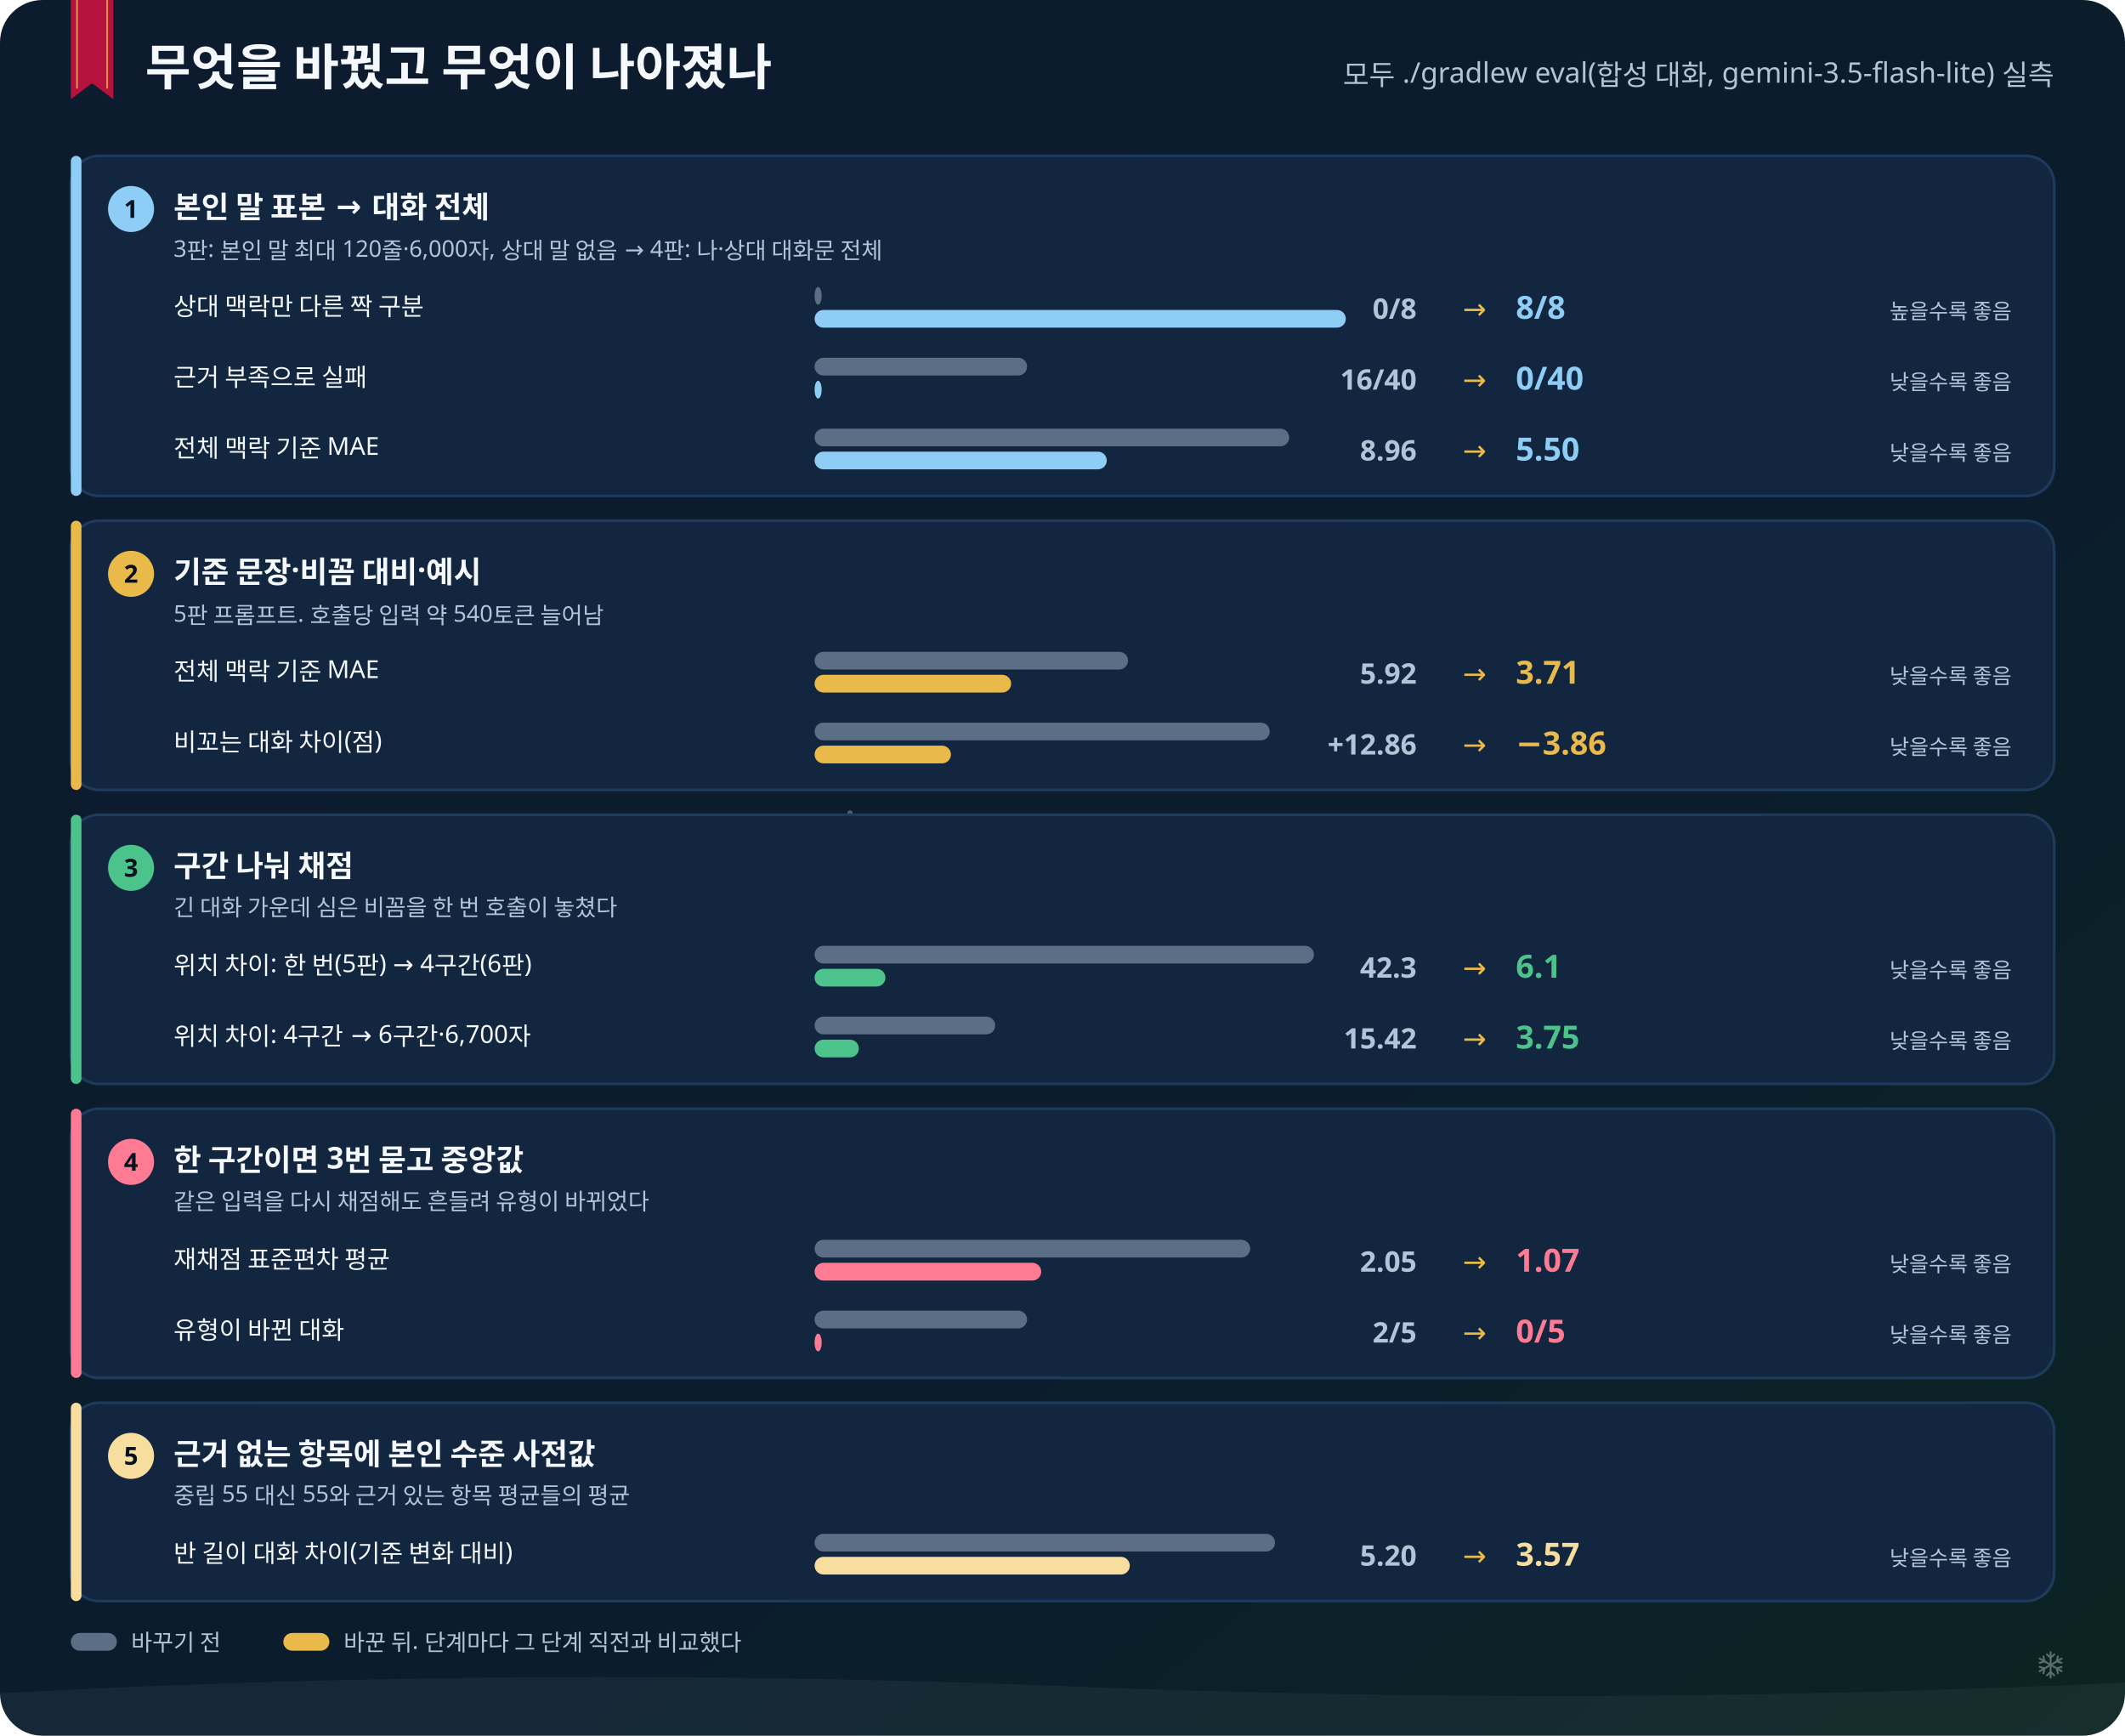
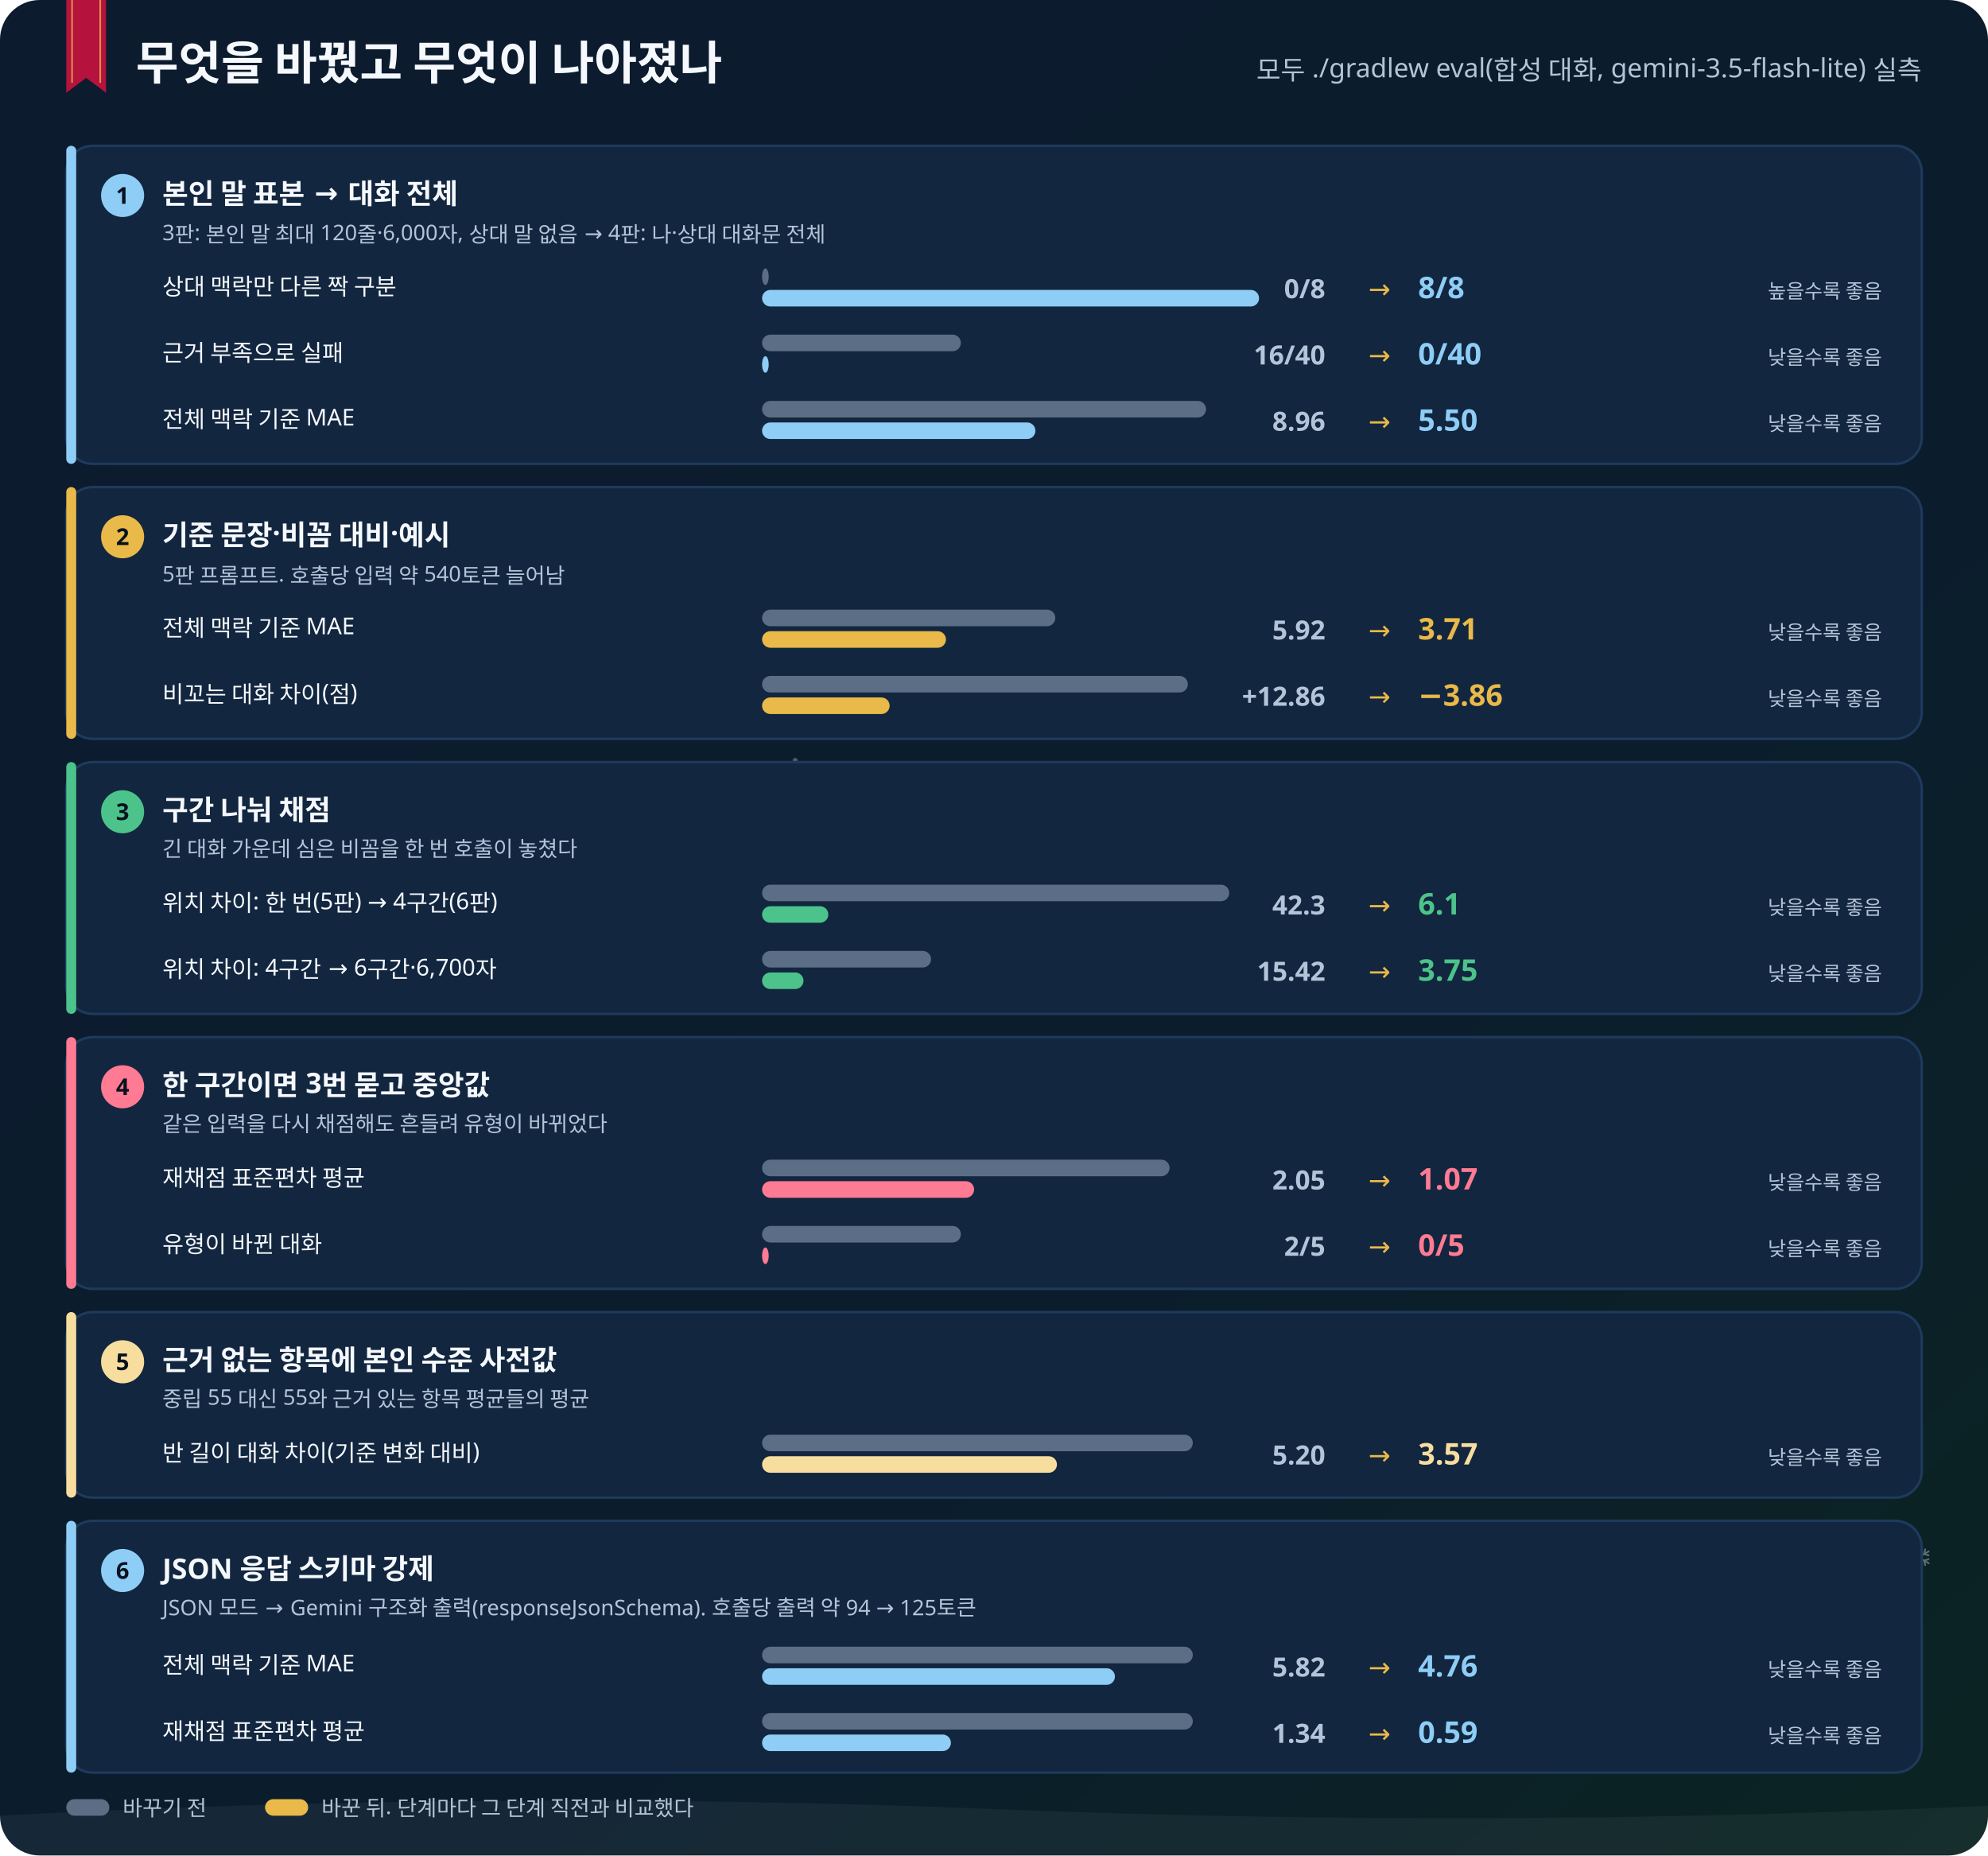
- <svg xmlns="http://www.w3.org/2000/svg" xmlns:xlink="http://www.w3.org/1999/xlink" viewBox="0 0 1200 980" width="1200" height="980" role="img" aria-label="개선 단계: 본인 말 표본에서 대화 전체로 바꿔 짝 대화 구분 0/8에서 8/8, 근거 부족 16/40에서 0/40, MAE 8.96에서 5.50. 5판 프롬프트로 MAE 5.92에서 3.71. 구간 채점으로 긴 대화 위치 차이 42.3에서 6.1, 6구간으로 15.42에서 3.75. 3번 중앙값으로 표준편차 2.05에서 1.07, 유형 바뀜 2/5에서 0/5. 본인 수준 사전값으로 반 길이 차이 5.20에서 3.57">
+ <svg xmlns="http://www.w3.org/2000/svg" xmlns:xlink="http://www.w3.org/1999/xlink" viewBox="0 0 1200 1120" width="1200" height="1120" role="img" aria-label="개선 단계: 본인 말 표본에서 대화 전체로 바꿔 짝 대화 구분 0/8에서 8/8, 근거 부족 16/40에서 0/40, MAE 8.96에서 5.50. 5판 프롬프트로 MAE 5.92에서 3.71. 구간 채점으로 긴 대화 위치 차이 42.3에서 6.1, 6구간으로 15.42에서 3.75. 3번 중앙값으로 표준편차 2.05에서 1.07, 유형 바뀜 2/5에서 0/5. 본인 수준 사전값으로 반 길이 차이 5.20에서 3.57. JSON 응답 스키마 강제로 MAE 5.82에서 4.76, 재채점 표준편차 1.34에서 0.59">
  <defs>
    <linearGradient id="bg" x1="0" y1="0" x2="1" y2="1">
      <stop offset="0" stop-color="#0C1B2E" />
      <stop offset="0.62" stop-color="#0B1D2D" />
      <stop offset="1" stop-color="#0B2422" />
    </linearGradient>
    <marker id="arr" viewBox="0 0 10 10" refX="9" refY="5" markerWidth="7" markerHeight="7" orient="auto">
      <path d="M0,0 L10,5 L0,10 z" fill="#B4C4D8" />
    </marker>
    <marker id="arrLater" viewBox="0 0 10 10" refX="9" refY="5" markerWidth="7" markerHeight="7" orient="auto">
      <path d="M0,0 L10,5 L0,10 z" fill="#8DA3BE" />
    </marker>
    <symbol id="flake" viewBox="-10 -10 20 20" overflow="visible">
      <g fill="none" stroke-width="1.3" stroke-linecap="round">
        <g transform="rotate(0)">
          <path d="M0,-9 V9" />
          <path d="M-2.6,-7.4 L0,-5 L2.6,-7.4" />
          <path d="M-2.6,7.4 L0,5 L2.6,7.4" />
        </g>
        <g transform="rotate(60)">
          <path d="M0,-9 V9" />
          <path d="M-2.6,-7.4 L0,-5 L2.6,-7.4" />
          <path d="M-2.6,7.4 L0,5 L2.6,7.4" />
        </g>
        <g transform="rotate(120)">
          <path d="M0,-9 V9" />
          <path d="M-2.6,-7.4 L0,-5 L2.6,-7.4" />
          <path d="M-2.6,7.4 L0,5 L2.6,7.4" />
        </g>
      </g>
    </symbol>
    <style>
      text { font-family: 'Pretendard', 'Apple SD Gothic Neo', 'Malgun Gothic', 'Noto Sans KR', 'Segoe UI', system-ui, sans-serif; }
      text:not([fill]) { fill: #F5F8FC; }
      .card { fill: #12263F; stroke: #1E3A5C; stroke-width: 1.5; }
      .inner { fill: #183152; stroke: #2B4A70; stroke-width: 1; }
      .ghost { fill: #0C1B2E; stroke: #8DA3BE; stroke-width: 1.5; stroke-dasharray: 6 5; }
      .dev { fill: #0E3328; stroke: #134236; stroke-width: 1.5; }
      .h { font-size: 17px; font-weight: 700; }
      .s { font-size: 14px; fill: #B4C4D8; }
      .code { font-family: ui-monospace, 'SF Mono', 'D2Coding', Consolas, 'Liberation Mono', monospace; font-size: 14px; fill: #8ECDF5; }
      .line { stroke: #B4C4D8; stroke-width: 2; fill: none; }
      .later { stroke: #8DA3BE; stroke-width: 2; fill: none; stroke-dasharray: 6 5; }
      
    </style>
  </defs>
-   <rect width="1200" height="980" rx="24" fill="url(#bg)" />
-   <path d="M0,956 Q300,940 600,952 T1200,950 V956 A24,24 0 0 1 1176,980 H24 A24,24 0 0 1 0,956 z" fill="#F5F8FC" opacity="0.05" />
+   <rect width="1200" height="1120" rx="24" fill="url(#bg)" />
+   <path d="M0,1096 Q300,1080 600,1092 T1200,1090 V1096 A24,24 0 0 1 1176,1120 H24 A24,24 0 0 1 0,1096 z" fill="#F5F8FC" opacity="0.05" />
  <g fill="#F5F8FC">
    <circle cx="480" cy="459" r="1.5" opacity="0.3" />
    <circle cx="460" cy="808" r="1.2" opacity="0.45" />
    <circle cx="735" cy="692" r="0.9" opacity="0.3" />
    <circle cx="681" cy="315" r="1.2" opacity="0.4" />
    <circle cx="594" cy="656" r="1.5" opacity="0.4" />
    <circle cx="1058" cy="660" r="1.2" opacity="0.3" />
    <circle cx="645" cy="273" r="1.5" opacity="0.4" />
  </g>
  <path d="M40,0 H64 V56 L52,47 L40,56 z" fill="#B5123E" />
  <path d="M43.5,0 V50 M60.5,0 V50" stroke="#E9B949" stroke-width="1" opacity="0.75" />
  <text x="82" y="48" font-size="28" font-weight="800">무엇을 바꿨고 무엇이 나아졌나</text>
  <text x="1160" y="48" text-anchor="end" font-size="16" fill="#B4C4D8">모두 ./gradlew eval(합성 대화, gemini-3.5-flash-lite) 실측</text>
  <use href="#flake" xlink:href="#flake" x="1150" y="932" width="16" height="16" stroke="#F5F8FC" opacity="0.35" />
  <rect class="card" x="40" y="88" width="1120" height="192" rx="16" />
  <rect x="40" y="88" width="6" height="192" rx="3" fill="#8ECDF5" />
  <circle cx="74" cy="118" r="13" fill="#8ECDF5" />
  <text x="74" y="123" text-anchor="middle" font-size="14" font-weight="800" fill="#08121F">1</text>
  <text x="98" y="123" class="h">본인 말 표본 → 대화 전체</text>
  <text x="98" y="145" font-size="13" fill="#B4C4D8">3판: 본인 말 최대 120줄·6,000자, 상대 말 없음 → 4판: 나·상대 대화문 전체</text>
  <text x="98" y="178" font-size="14" fill="#F5F8FC">상대 맥락만 다른 짝 구분</text>
  <rect x="460" y="162" width="4" height="10" rx="5" fill="#5B6E86" />
  <rect x="460" y="175" width="300" height="10" rx="5" fill="#8ECDF5" />
  <text x="800" y="180" text-anchor="end" font-size="16" font-weight="700" fill="#B4C4D8">0/8</text>
  <text x="826" y="180" font-size="16" fill="#E9B949">→</text>
  <text x="856" y="180" font-size="18" font-weight="800" fill="#8ECDF5">8/8</text>
  <text x="1136" y="180" text-anchor="end" font-size="12" fill="#B4C4D8">높을수록 좋음</text>
  <text x="98" y="218" font-size="14" fill="#F5F8FC">근거 부족으로 실패</text>
  <rect x="460" y="202" width="120" height="10" rx="5" fill="#5B6E86" />
  <rect x="460" y="215" width="4" height="10" rx="5" fill="#8ECDF5" />
  <text x="800" y="220" text-anchor="end" font-size="16" font-weight="700" fill="#B4C4D8">16/40</text>
  <text x="826" y="220" font-size="16" fill="#E9B949">→</text>
  <text x="856" y="220" font-size="18" font-weight="800" fill="#8ECDF5">0/40</text>
  <text x="1136" y="220" text-anchor="end" font-size="12" fill="#B4C4D8">낮을수록 좋음</text>
  <text x="98" y="258" font-size="14" fill="#F5F8FC">전체 맥락 기준 MAE</text>
  <rect x="460" y="242" width="268" height="10" rx="5" fill="#5B6E86" />
  <rect x="460" y="255" width="165" height="10" rx="5" fill="#8ECDF5" />
  <text x="800" y="260" text-anchor="end" font-size="16" font-weight="700" fill="#B4C4D8">8.96</text>
  <text x="826" y="260" font-size="16" fill="#E9B949">→</text>
  <text x="856" y="260" font-size="18" font-weight="800" fill="#8ECDF5">5.50</text>
  <text x="1136" y="260" text-anchor="end" font-size="12" fill="#B4C4D8">낮을수록 좋음</text>
  <rect class="card" x="40" y="294" width="1120" height="152" rx="16" />
  <rect x="40" y="294" width="6" height="152" rx="3" fill="#E9B949" />
  <circle cx="74" cy="324" r="13" fill="#E9B949" />
  <text x="74" y="329" text-anchor="middle" font-size="14" font-weight="800" fill="#08121F">2</text>
  <text x="98" y="329" class="h">기준 문장·비꼼 대비·예시</text>
  <text x="98" y="351" font-size="13" fill="#B4C4D8">5판 프롬프트. 호출당 입력 약 540토큰 늘어남</text>
  <text x="98" y="384" font-size="14" fill="#F5F8FC">전체 맥락 기준 MAE</text>
  <rect x="460" y="368" width="177" height="10" rx="5" fill="#5B6E86" />
  <rect x="460" y="381" width="111" height="10" rx="5" fill="#E9B949" />
  <text x="800" y="386" text-anchor="end" font-size="16" font-weight="700" fill="#B4C4D8">5.92</text>
  <text x="826" y="386" font-size="16" fill="#E9B949">→</text>
  <text x="856" y="386" font-size="18" font-weight="800" fill="#E9B949">3.71</text>
  <text x="1136" y="386" text-anchor="end" font-size="12" fill="#B4C4D8">낮을수록 좋음</text>
  <text x="98" y="424" font-size="14" fill="#F5F8FC">비꼬는 대화 차이(점)</text>
  <rect x="460" y="408" width="257" height="10" rx="5" fill="#5B6E86" />
  <rect x="460" y="421" width="77" height="10" rx="5" fill="#E9B949" />
  <text x="800" y="426" text-anchor="end" font-size="16" font-weight="700" fill="#B4C4D8">+12.86</text>
  <text x="826" y="426" font-size="16" fill="#E9B949">→</text>
  <text x="856" y="426" font-size="18" font-weight="800" fill="#E9B949">−3.86</text>
  <text x="1136" y="426" text-anchor="end" font-size="12" fill="#B4C4D8">낮을수록 좋음</text>
  <rect class="card" x="40" y="460" width="1120" height="152" rx="16" />
  <rect x="40" y="460" width="6" height="152" rx="3" fill="#4CC38A" />
  <circle cx="74" cy="490" r="13" fill="#4CC38A" />
  <text x="74" y="495" text-anchor="middle" font-size="14" font-weight="800" fill="#08121F">3</text>
  <text x="98" y="495" class="h">구간 나눠 채점</text>
  <text x="98" y="517" font-size="13" fill="#B4C4D8">긴 대화 가운데 심은 비꼼을 한 번 호출이 놓쳤다</text>
  <text x="98" y="550" font-size="14" fill="#F5F8FC">위치 차이: 한 번(5판) → 4구간(6판)</text>
  <rect x="460" y="534" width="282" height="10" rx="5" fill="#5B6E86" />
  <rect x="460" y="547" width="40" height="10" rx="5" fill="#4CC38A" />
  <text x="800" y="552" text-anchor="end" font-size="16" font-weight="700" fill="#B4C4D8">42.3</text>
  <text x="826" y="552" font-size="16" fill="#E9B949">→</text>
  <text x="856" y="552" font-size="18" font-weight="800" fill="#4CC38A">6.1</text>
  <text x="1136" y="552" text-anchor="end" font-size="12" fill="#B4C4D8">낮을수록 좋음</text>
  <text x="98" y="590" font-size="14" fill="#F5F8FC">위치 차이: 4구간 → 6구간·6,700자</text>
  <rect x="460" y="574" width="102" height="10" rx="5" fill="#5B6E86" />
  <rect x="460" y="587" width="25" height="10" rx="5" fill="#4CC38A" />
  <text x="800" y="592" text-anchor="end" font-size="16" font-weight="700" fill="#B4C4D8">15.42</text>
  <text x="826" y="592" font-size="16" fill="#E9B949">→</text>
  <text x="856" y="592" font-size="18" font-weight="800" fill="#4CC38A">3.75</text>
  <text x="1136" y="592" text-anchor="end" font-size="12" fill="#B4C4D8">낮을수록 좋음</text>
  <rect class="card" x="40" y="626" width="1120" height="152" rx="16" />
  <rect x="40" y="626" width="6" height="152" rx="3" fill="#FF7A93" />
  <circle cx="74" cy="656" r="13" fill="#FF7A93" />
  <text x="74" y="661" text-anchor="middle" font-size="14" font-weight="800" fill="#08121F">4</text>
  <text x="98" y="661" class="h">한 구간이면 3번 묻고 중앙값</text>
  <text x="98" y="683" font-size="13" fill="#B4C4D8">같은 입력을 다시 채점해도 흔들려 유형이 바뀌었다</text>
  <text x="98" y="716" font-size="14" fill="#F5F8FC">재채점 표준편차 평균</text>
  <rect x="460" y="700" width="246" height="10" rx="5" fill="#5B6E86" />
  <rect x="460" y="713" width="128" height="10" rx="5" fill="#FF7A93" />
  <text x="800" y="718" text-anchor="end" font-size="16" font-weight="700" fill="#B4C4D8">2.05</text>
  <text x="826" y="718" font-size="16" fill="#E9B949">→</text>
  <text x="856" y="718" font-size="18" font-weight="800" fill="#FF7A93">1.07</text>
  <text x="1136" y="718" text-anchor="end" font-size="12" fill="#B4C4D8">낮을수록 좋음</text>
  <text x="98" y="756" font-size="14" fill="#F5F8FC">유형이 바뀐 대화</text>
  <rect x="460" y="740" width="120" height="10" rx="5" fill="#5B6E86" />
  <rect x="460" y="753" width="4" height="10" rx="5" fill="#FF7A93" />
  <text x="800" y="758" text-anchor="end" font-size="16" font-weight="700" fill="#B4C4D8">2/5</text>
  <text x="826" y="758" font-size="16" fill="#E9B949">→</text>
  <text x="856" y="758" font-size="18" font-weight="800" fill="#FF7A93">0/5</text>
  <text x="1136" y="758" text-anchor="end" font-size="12" fill="#B4C4D8">낮을수록 좋음</text>
  <rect class="card" x="40" y="792" width="1120" height="112" rx="16" />
  <rect x="40" y="792" width="6" height="112" rx="3" fill="#F7DE9F" />
  <circle cx="74" cy="822" r="13" fill="#F7DE9F" />
  <text x="74" y="827" text-anchor="middle" font-size="14" font-weight="800" fill="#08121F">5</text>
  <text x="98" y="827" class="h">근거 없는 항목에 본인 수준 사전값</text>
  <text x="98" y="849" font-size="13" fill="#B4C4D8">중립 55 대신 55와 근거 있는 항목 평균들의 평균</text>
  <text x="98" y="882" font-size="14" fill="#F5F8FC">반 길이 대화 차이(기준 변화 대비)</text>
  <rect x="460" y="866" width="260" height="10" rx="5" fill="#5B6E86" />
  <rect x="460" y="879" width="178" height="10" rx="5" fill="#F7DE9F" />
  <text x="800" y="884" text-anchor="end" font-size="16" font-weight="700" fill="#B4C4D8">5.20</text>
  <text x="826" y="884" font-size="16" fill="#E9B949">→</text>
  <text x="856" y="884" font-size="18" font-weight="800" fill="#F7DE9F">3.57</text>
  <text x="1136" y="884" text-anchor="end" font-size="12" fill="#B4C4D8">낮을수록 좋음</text>
-   <rect x="40" y="922" width="26" height="10" rx="5" fill="#5B6E86" />
-   <text x="74" y="932" font-size="13" fill="#B4C4D8">바꾸기 전</text>
-   <rect x="160" y="922" width="26" height="10" rx="5" fill="#E9B949" />
-   <text x="194" y="932" font-size="13" fill="#B4C4D8">바꾼 뒤. 단계마다 그 단계 직전과 비교했다</text>
+   <rect class="card" x="40" y="918" width="1120" height="152" rx="16" />
+   <rect x="40" y="918" width="6" height="152" rx="3" fill="#8ECDF5" />
+   <circle cx="74" cy="948" r="13" fill="#8ECDF5" />
+   <text x="74" y="953" text-anchor="middle" font-size="14" font-weight="800" fill="#08121F">6</text>
+   <text x="98" y="953" class="h">JSON 응답 스키마 강제</text>
+   <text x="98" y="975" font-size="13" fill="#B4C4D8">JSON 모드 → Gemini 구조화 출력(responseJsonSchema). 호출당 출력 약 94 → 125토큰</text>
+   <text x="98" y="1010" font-size="14" fill="#F5F8FC">전체 맥락 기준 MAE</text>
+   <rect x="460" y="994" width="260" height="10" rx="5" fill="#5B6E86" />
+   <rect x="460" y="1007" width="213" height="10" rx="5" fill="#8ECDF5" />
+   <text x="800" y="1012" text-anchor="end" font-size="16" font-weight="700" fill="#B4C4D8">5.82</text>
+   <text x="826" y="1012" font-size="16" fill="#E9B949">→</text>
+   <text x="856" y="1012" font-size="18" font-weight="800" fill="#8ECDF5">4.76</text>
+   <text x="1136" y="1012" text-anchor="end" font-size="12" fill="#B4C4D8">낮을수록 좋음</text>
+   <text x="98" y="1050" font-size="14" fill="#F5F8FC">재채점 표준편차 평균</text>
+   <rect x="460" y="1034" width="260" height="10" rx="5" fill="#5B6E86" />
+   <rect x="460" y="1047" width="114" height="10" rx="5" fill="#8ECDF5" />
+   <text x="800" y="1052" text-anchor="end" font-size="16" font-weight="700" fill="#B4C4D8">1.34</text>
+   <text x="826" y="1052" font-size="16" fill="#E9B949">→</text>
+   <text x="856" y="1052" font-size="18" font-weight="800" fill="#8ECDF5">0.59</text>
+   <text x="1136" y="1052" text-anchor="end" font-size="12" fill="#B4C4D8">낮을수록 좋음</text>
+   <rect x="40" y="1086" width="26" height="10" rx="5" fill="#5B6E86" />
+   <text x="74" y="1096" font-size="13" fill="#B4C4D8">바꾸기 전</text>
+   <rect x="160" y="1086" width="26" height="10" rx="5" fill="#E9B949" />
+   <text x="194" y="1096" font-size="13" fill="#B4C4D8">바꾼 뒤. 단계마다 그 단계 직전과 비교했다</text>
</svg>
